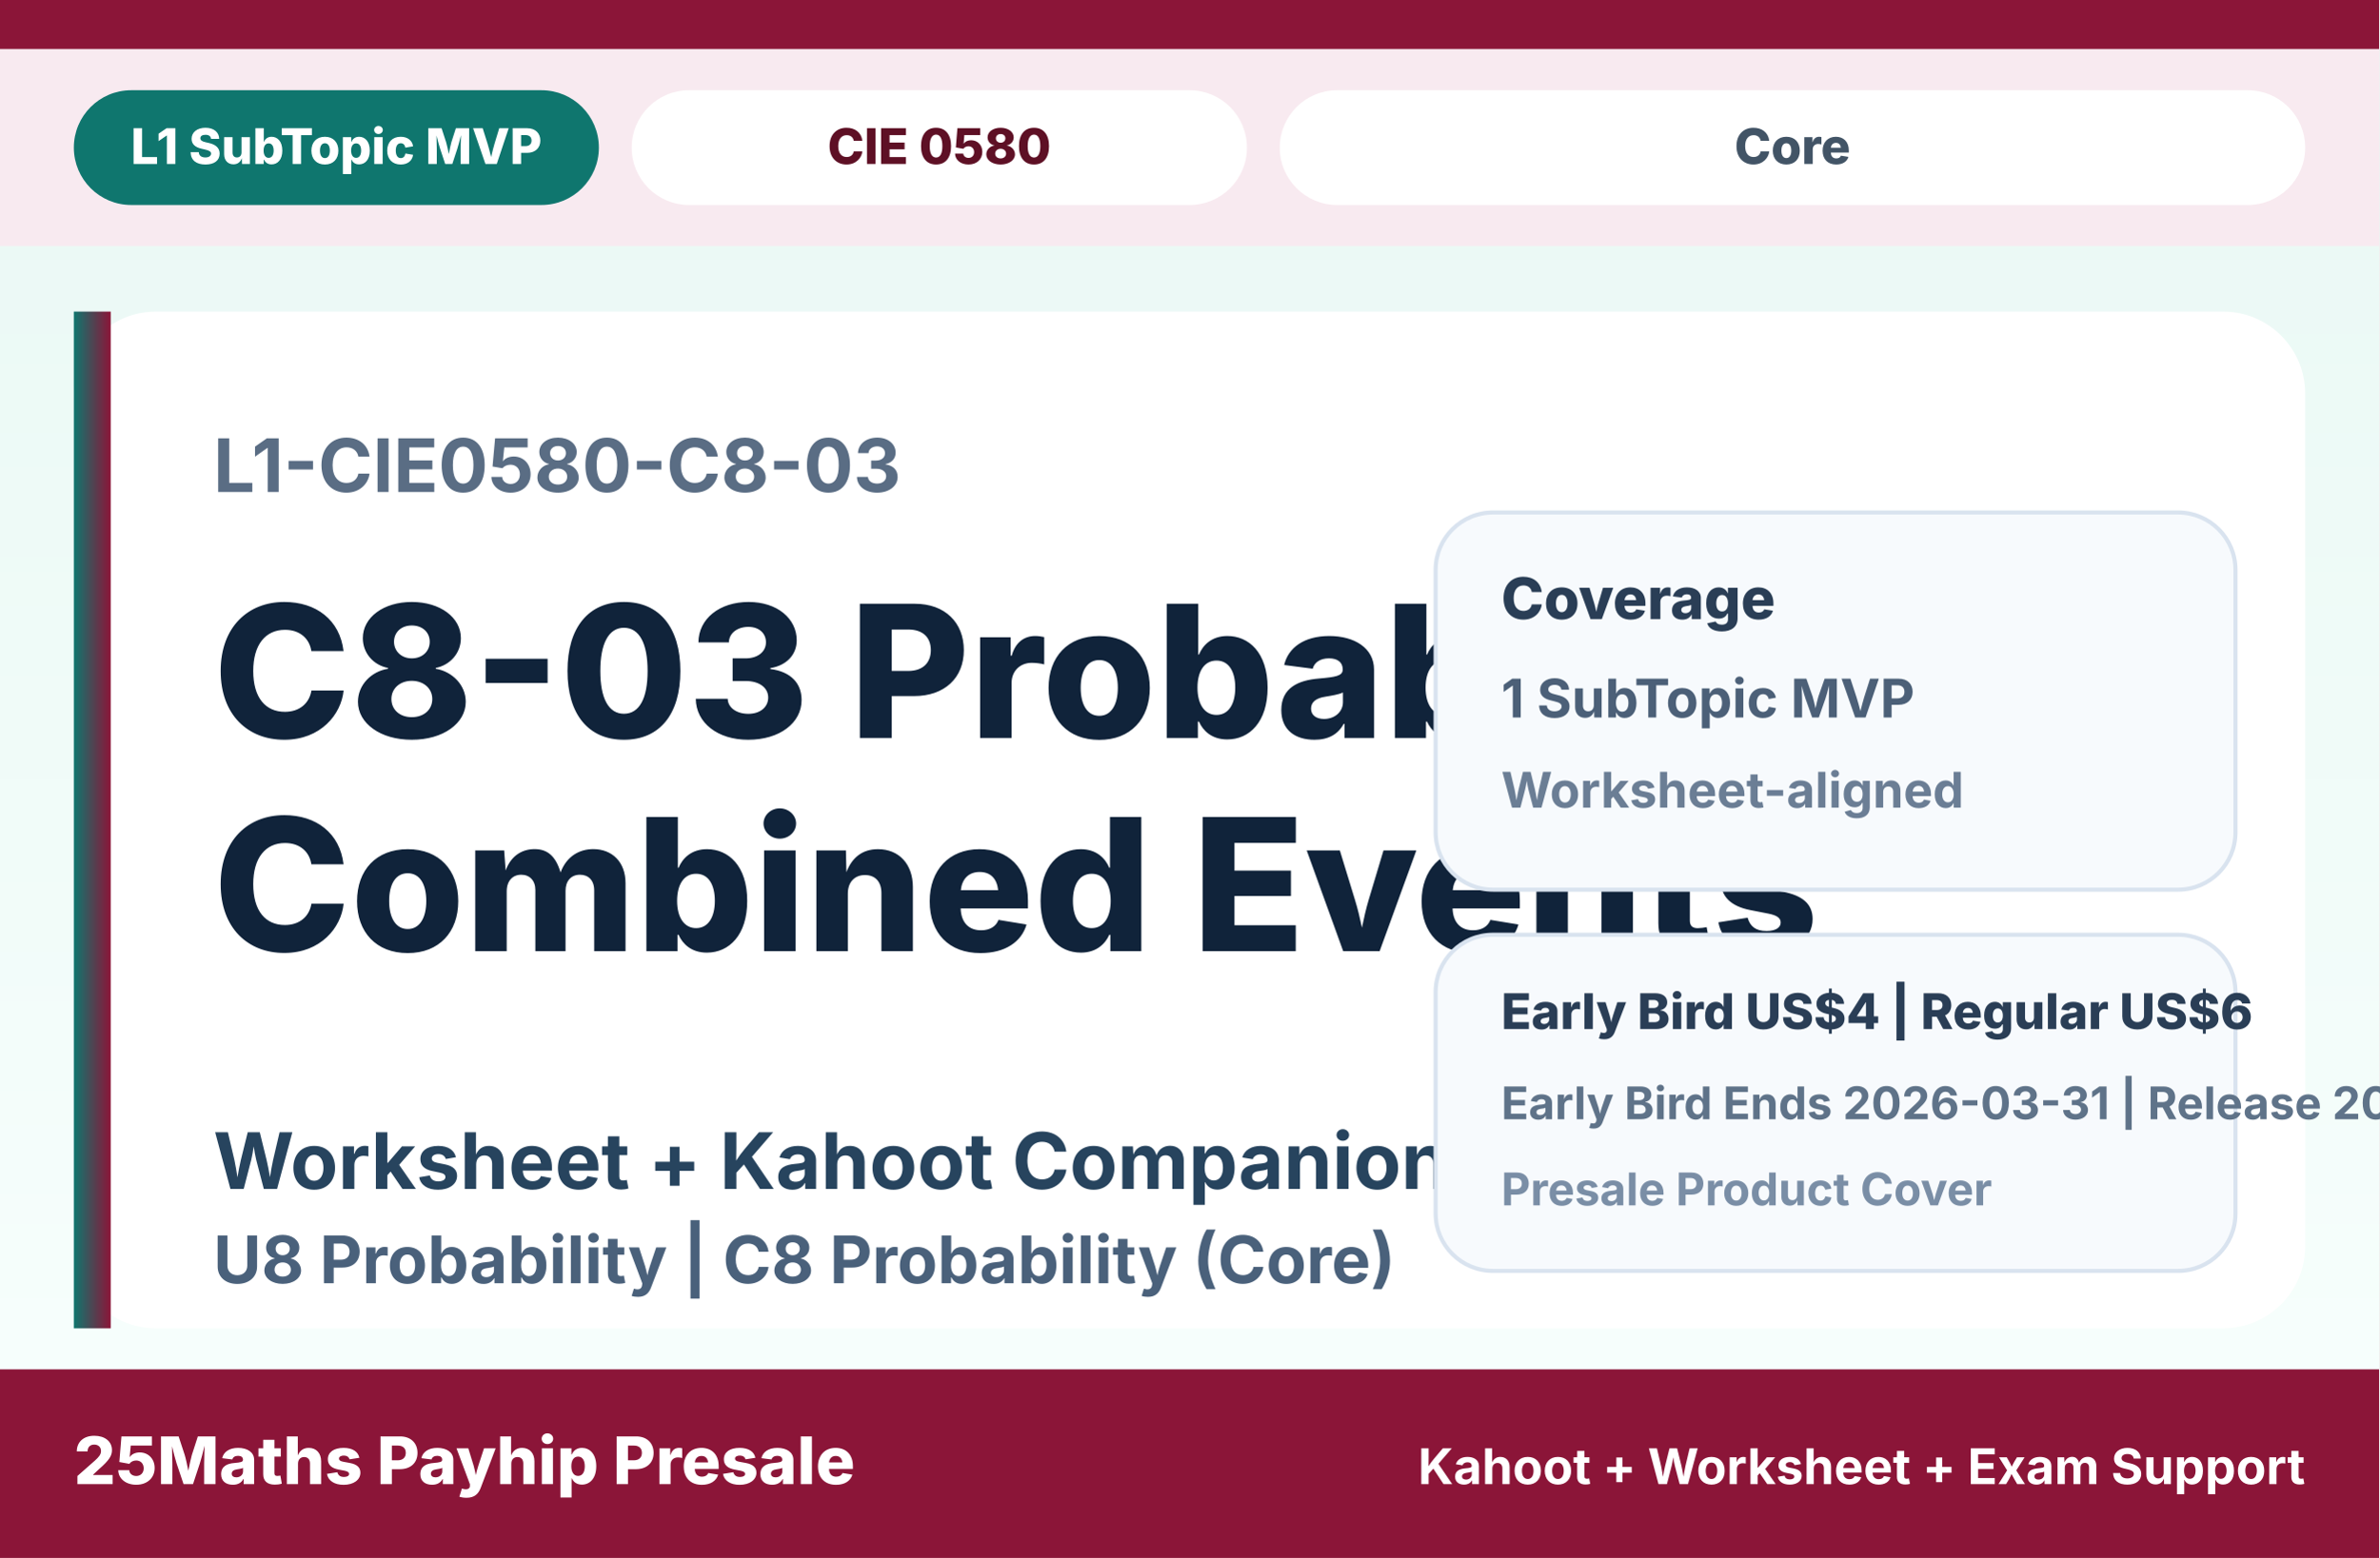
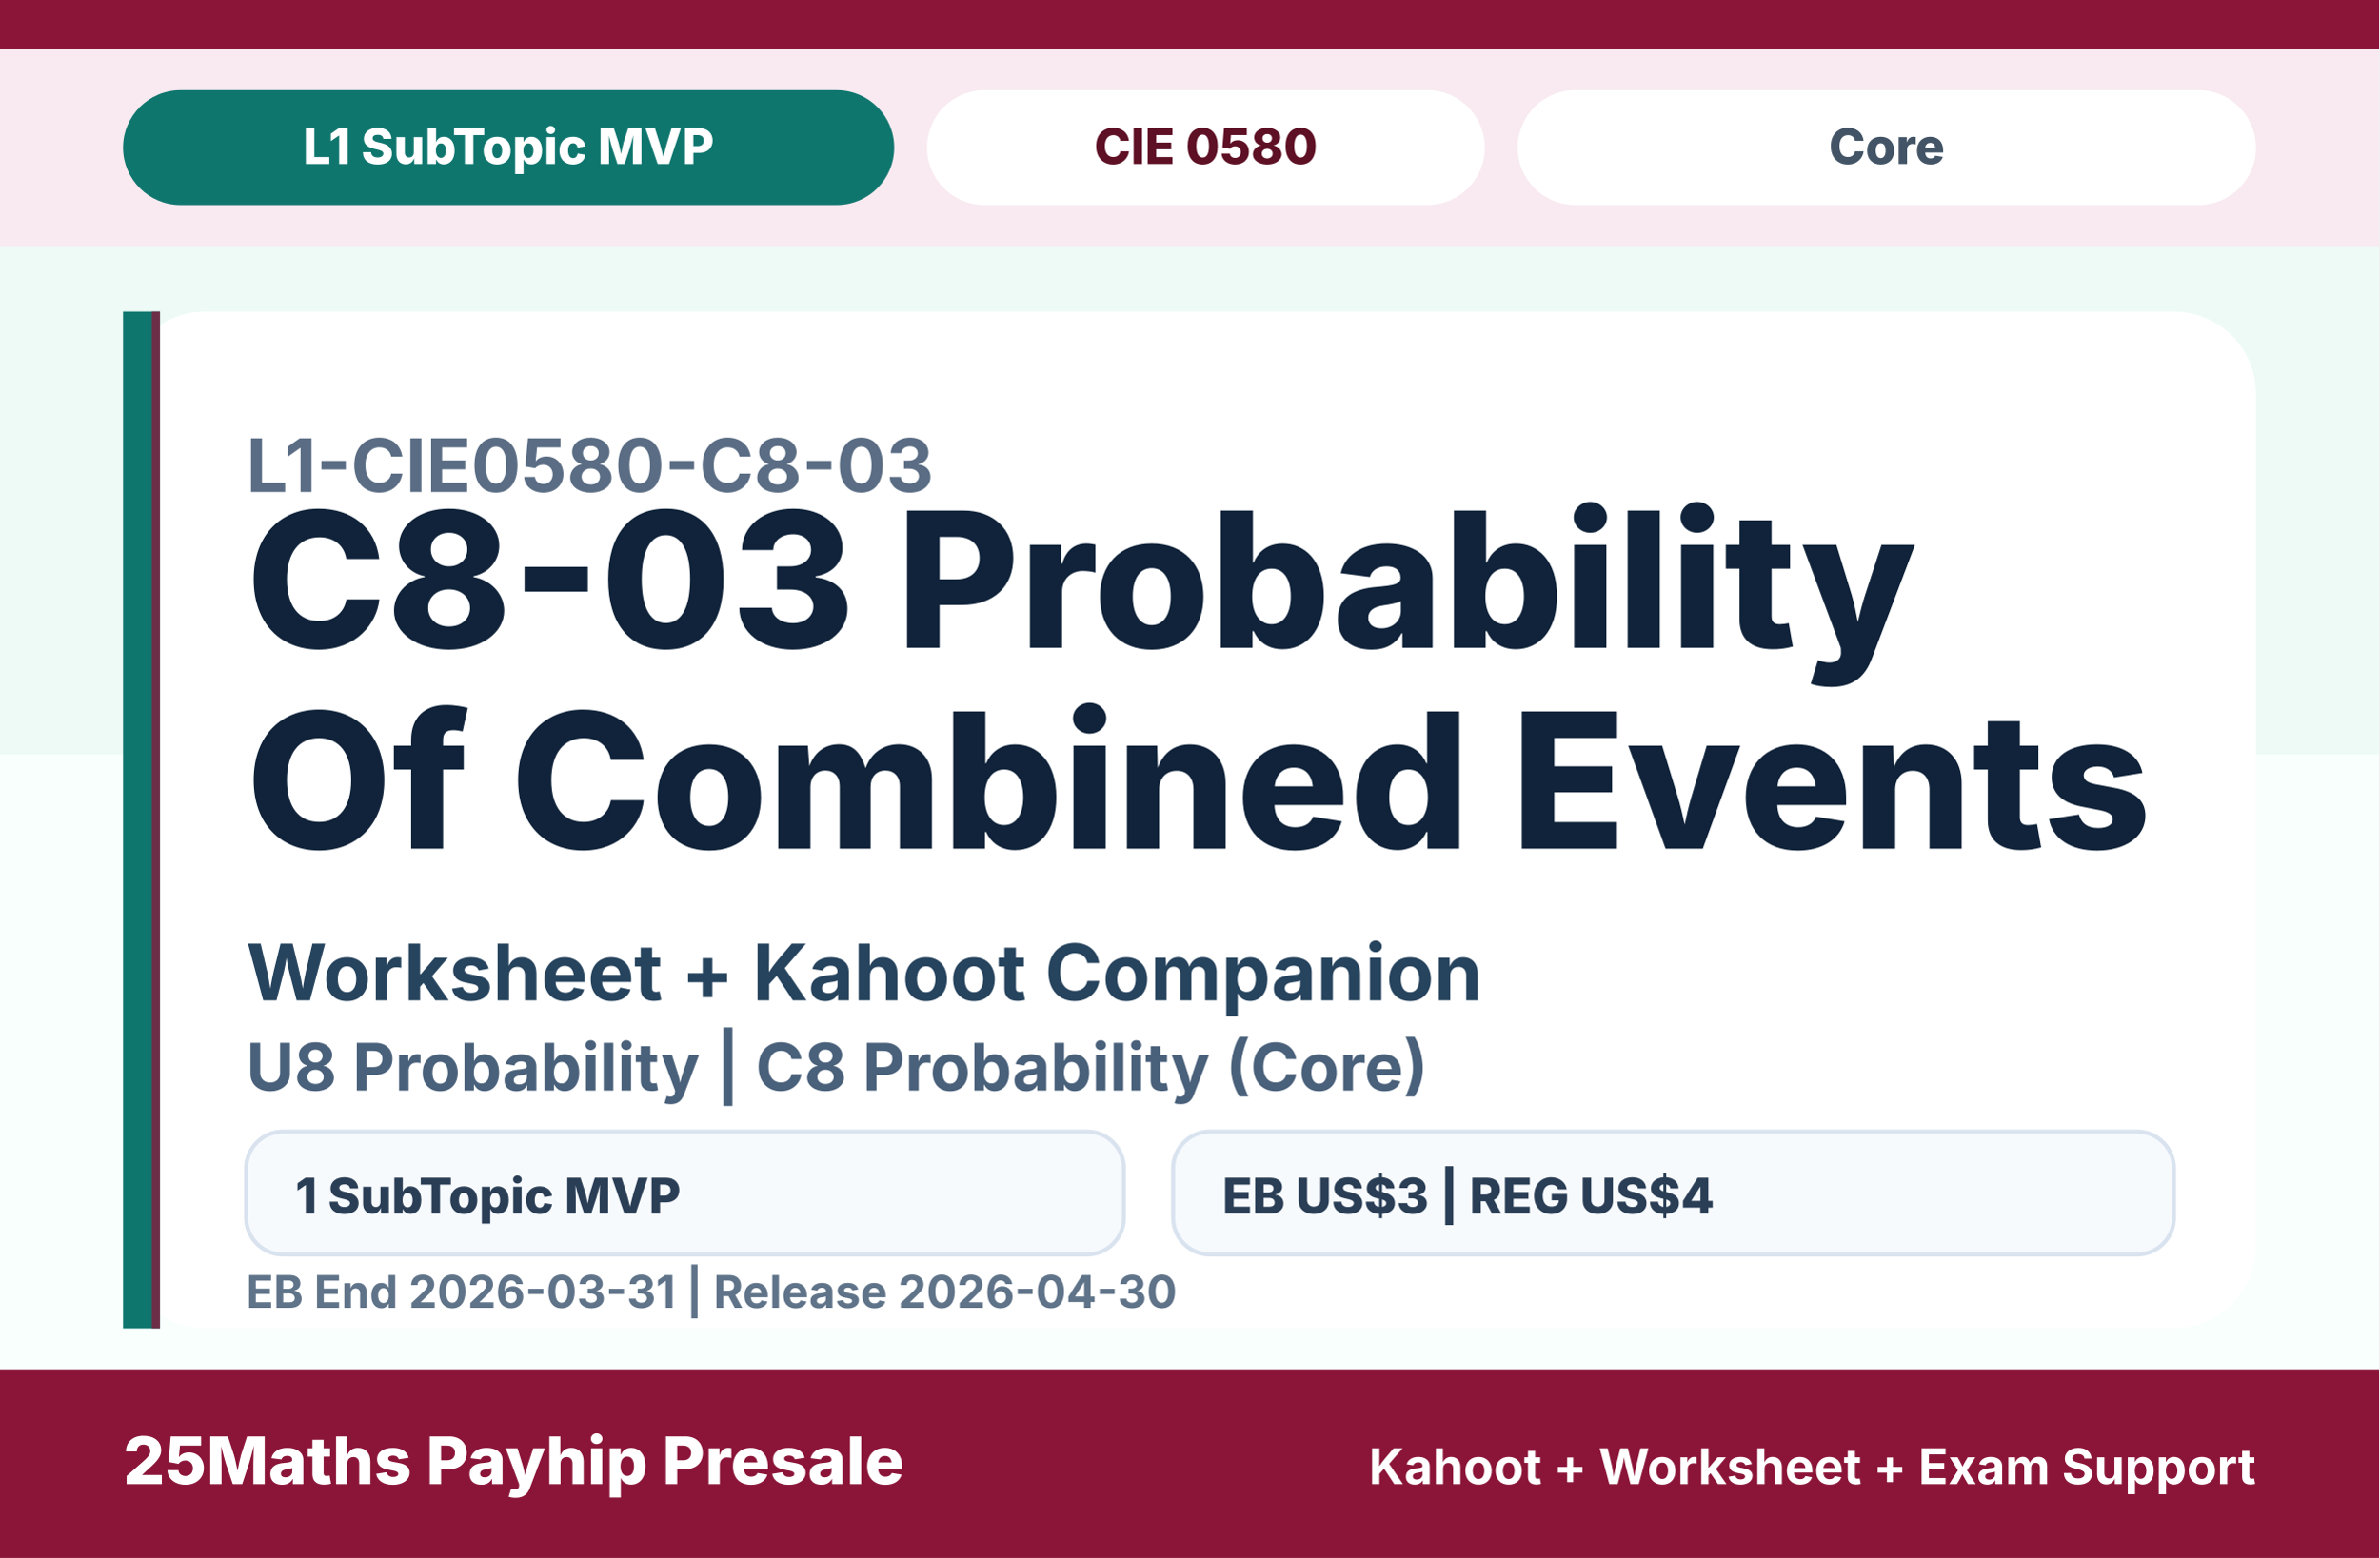
<svg xmlns="http://www.w3.org/2000/svg" width="2320" height="1520" viewBox="0 0 580 380" role="img" aria-label="L1-CIE0580-C8-03 cover">
-   <defs>
-     <linearGradient id="bg" x1="0" y1="0" x2="0" y2="1">
-       <stop offset="0%" stop-color="#E9F8F4" />
-       <stop offset="100%" stop-color="#F8FFFD" />
-     </linearGradient>
-     <linearGradient id="stripe" x1="0" y1="0" x2="1" y2="0">
-       <stop offset="0%" stop-color="#0F766E" />
-       <stop offset="100%" stop-color="#8B1538" />
-     </linearGradient>
-   </defs>
-   <rect width="580" height="380" fill="url(#bg)" />
+   <rect width="580" height="380" fill="#F8FFFD" />
+   <rect width="580" height="184" fill="#E9F8F4" opacity="0.75" />
  <rect x="0" y="0" width="580" height="12" fill="#8B1538" />
  <rect x="0" y="12" width="580" height="48" fill="#F8EAF0" />
-   <rect x="18" y="22" width="128" height="28" rx="14" fill="#0F766E" />
-   <text x="82" y="40" text-anchor="middle" font-family="Avenir Next, Inter, Arial, sans-serif" font-size="12" font-weight="800" fill="#FFFFFF">L1 SubTopic MVP</text>
-   <rect x="154" y="22" width="150" height="28" rx="14" fill="#FFFFFF" />
-   <text x="229" y="40" text-anchor="middle" font-family="Avenir Next, Inter, Arial, sans-serif" font-size="12" font-weight="800" fill="#5E1025">CIE 0580</text>
-   <rect x="312" y="22" width="250" height="28" rx="14" fill="#FFFFFF" />
-   <text x="437" y="40" text-anchor="middle" font-family="Avenir Next, Inter, Arial, sans-serif" font-size="12" font-weight="800" fill="#425466">Core</text>
-   <rect x="18" y="76" width="544" height="248" rx="20" fill="#FFFFFF" />
-   <rect x="18" y="76" width="9" height="248" fill="url(#stripe)" />
-   <text x="52" y="120" font-family="Avenir Next, Inter, Arial, sans-serif" font-size="18" font-weight="700" fill="#5A6D84">L1-CIE0580-C8-03</text>
-   <text x="52" y="180" font-family="Avenir Next, Inter, Arial, sans-serif" font-size="45" font-weight="800" fill="#10233A">C8-03 Probability Of</text>
-   <text x="52" y="232" font-family="Avenir Next, Inter, Arial, sans-serif" font-size="45" font-weight="800" fill="#10233A">Combined Events</text>
-   <text x="52" y="290" font-family="Avenir Next, Inter, Arial, sans-serif" font-size="19" font-weight="700" fill="#27445E">Worksheet + Kahoot Companion</text>
-   <text x="52" y="313" font-family="Avenir Next, Inter, Arial, sans-serif" font-size="16" font-weight="700" fill="#4A617B">U8 Probability | C8 Probability (Core)</text>
-   <rect x="350" y="125" width="195" height="92" rx="14" fill="#F7FAFD" stroke="#D9E3EF" />
-   <text x="366" y="151" font-family="Avenir Next, Inter, Arial, sans-serif" font-size="14" font-weight="800" fill="#2A3E56">Coverage</text>
-   <text x="366" y="175" font-family="Avenir Next, Inter, Arial, sans-serif" font-size="13" font-weight="700" fill="#4C6078">1 SubTopic MVP</text>
-   <text x="366" y="197" font-family="Avenir Next, Inter, Arial, sans-serif" font-size="12" font-weight="700" fill="#6B7E95">Worksheet-aligned</text>
-   <rect x="350" y="228" width="195" height="82" rx="14" fill="#F7FAFD" stroke="#D9E3EF" />
-   <text x="366" y="251" font-family="Avenir Next, Inter, Arial, sans-serif" font-size="12" font-weight="800" fill="#2A3E56">Early Bird US$4   |   Regular US$6</text>
-   <text x="366" y="273" font-family="Avenir Next, Inter, Arial, sans-serif" font-size="11" font-weight="700" fill="#5F7389">Early Bird Ends 2026-03-31   |   Release 2026-04-30</text>
-   <text x="366" y="294" font-family="Avenir Next, Inter, Arial, sans-serif" font-size="11" font-weight="700" fill="#7A8EA6">Presale Product Cover</text>
+   <rect x="30" y="22" width="188" height="28" rx="14" fill="#0F766E" />
+   <text x="124" y="40" text-anchor="middle" font-family="Avenir Next, Inter, Arial, sans-serif" font-size="12" font-weight="800" fill="#FFFFFF">L1 SubTopic MVP</text>
+   <rect x="226" y="22" width="136" height="28" rx="14" fill="#FFFFFF" />
+   <text x="294" y="40" text-anchor="middle" font-family="Avenir Next, Inter, Arial, sans-serif" font-size="12" font-weight="800" fill="#5E1025">CIE 0580</text>
+   <rect x="370" y="22" width="180" height="28" rx="14" fill="#FFFFFF" />
+   <text x="460" y="40" text-anchor="middle" font-family="Avenir Next, Inter, Arial, sans-serif" font-size="12" font-weight="800" fill="#425466">Core</text>
+   <rect x="30" y="76" width="520" height="248" rx="20" fill="#FFFFFF" />
+   <rect x="30" y="76" width="9" height="248" fill="#0F766E" />
+   <rect x="37" y="76" width="2" height="248" fill="#8B1538" opacity="0.75" />
+   <text x="60" y="120" font-family="Avenir Next, Inter, Arial, sans-serif" font-size="18" font-weight="700" fill="#5A6D84">L1-CIE0580-C8-03</text>
+   <text x="60" y="158" font-family="Avenir Next, Inter, Arial, sans-serif" font-size="46" font-weight="800" fill="#10233A">C8-03 Probability</text>
+   <text x="60" y="207" font-family="Avenir Next, Inter, Arial, sans-serif" font-size="46" font-weight="800" fill="#10233A">Of Combined Events</text>
+   <text x="60" y="244" font-family="Avenir Next, Inter, Arial, sans-serif" font-size="19" font-weight="700" fill="#27445E">Worksheet + Kahoot Companion</text>
+   <text x="60" y="266" font-family="Avenir Next, Inter, Arial, sans-serif" font-size="16" font-weight="700" fill="#4A617B">U8 Probability | C8 Probability (Core)</text>
+   <rect x="60" y="276" width="214" height="30" rx="9" fill="#F7FAFD" stroke="#D9E3EF" />
+   <text x="72" y="296" font-family="Avenir Next, Inter, Arial, sans-serif" font-size="12" font-weight="800" fill="#2A3E56">1 SubTopic MVP</text>
+   <rect x="286" y="276" width="244" height="30" rx="9" fill="#F7FAFD" stroke="#D9E3EF" />
+   <text x="298" y="296" font-family="Avenir Next, Inter, Arial, sans-serif" font-size="12" font-weight="800" fill="#2A3E56">EB US$3 | REG US$4</text>
+   <text x="60" y="319" font-family="Avenir Next, Inter, Arial, sans-serif" font-size="11" font-weight="700" fill="#5F7389">EB End 2026-03-31 | Release 2026-04-30</text>
  <rect x="0" y="334" width="580" height="46" fill="#8B1538" />
-   <text x="18" y="362" font-family="Avenir Next, Inter, Arial, sans-serif" font-size="16" font-weight="800" fill="#FFFFFF">25Maths Payhip Presale</text>
-   <text x="562" y="362" text-anchor="end" font-family="Avenir Next, Inter, Arial, sans-serif" font-size="12" font-weight="700" fill="#FFFFFF">Kahoot + Worksheet + Exam Support</text>
+   <text x="30" y="362" font-family="Avenir Next, Inter, Arial, sans-serif" font-size="16" font-weight="800" fill="#FFFFFF">25Maths Payhip Presale</text>
+   <text x="550" y="362" text-anchor="end" font-family="Avenir Next, Inter, Arial, sans-serif" font-size="12" font-weight="700" fill="#FFFFFF">Kahoot + Worksheet + Exam Support</text>
</svg>
